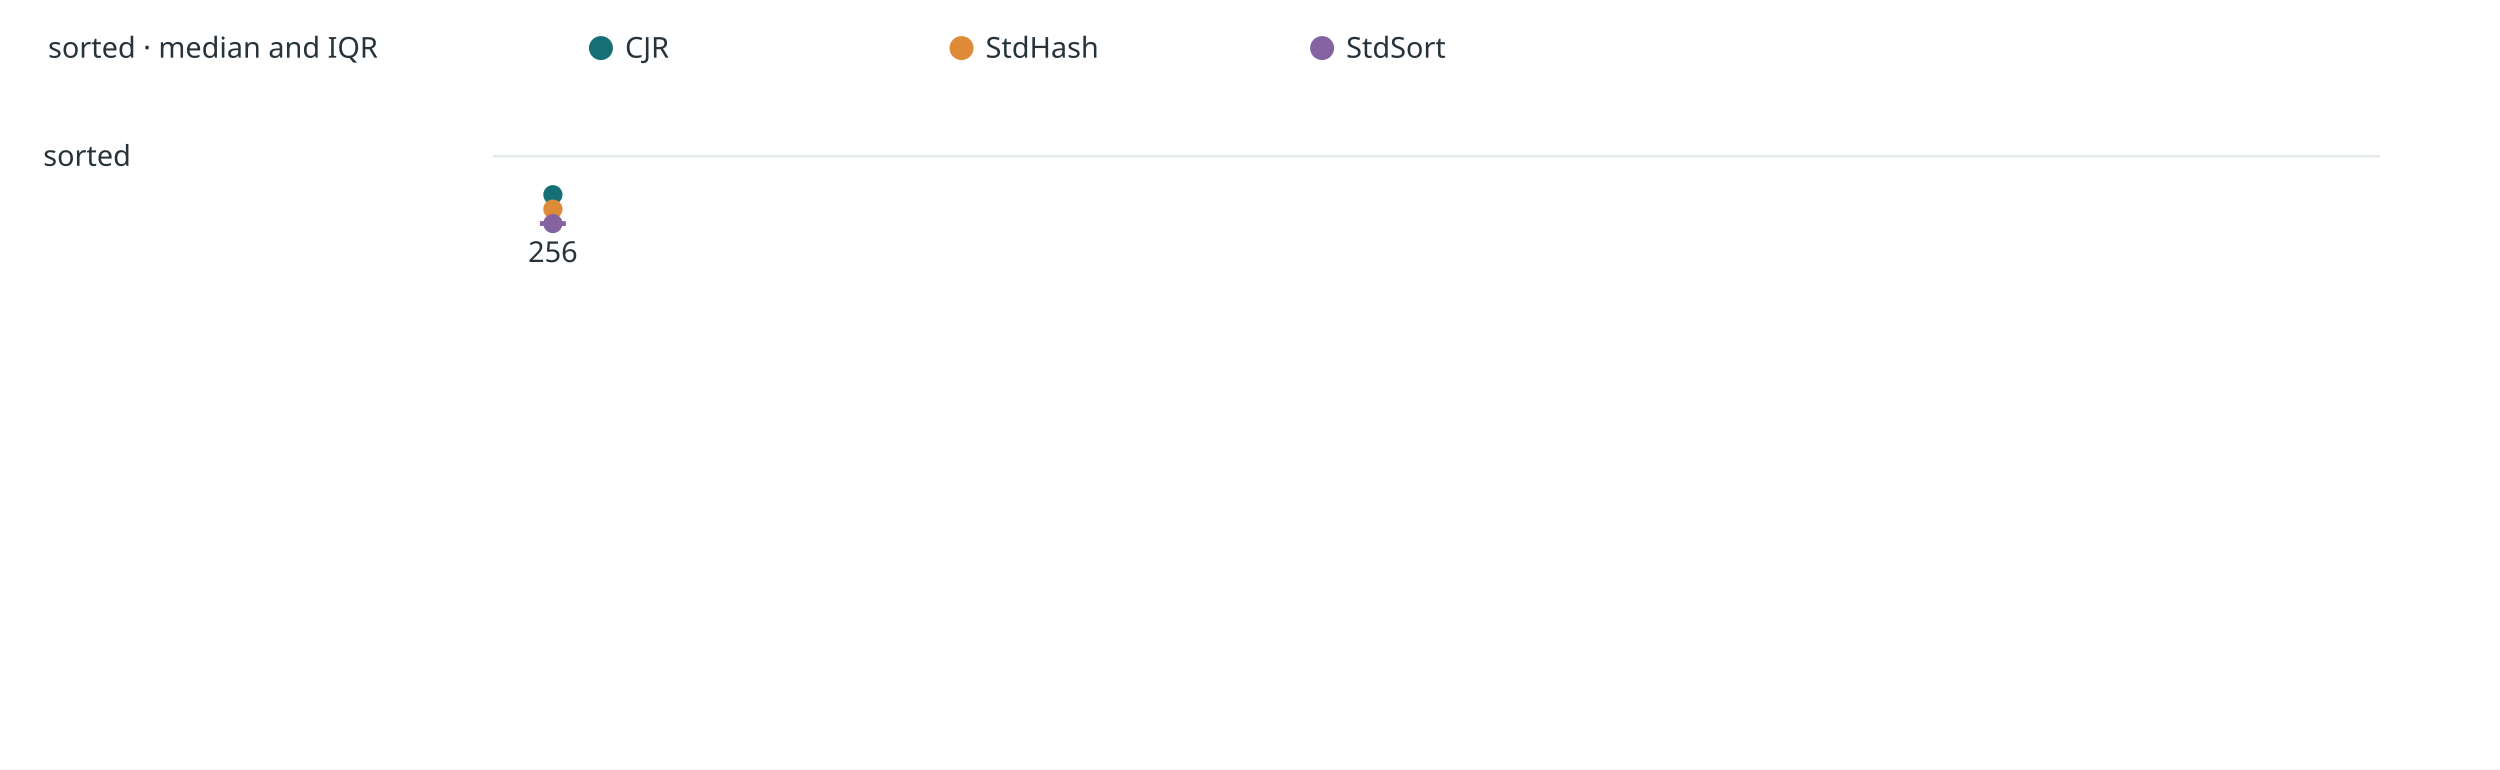
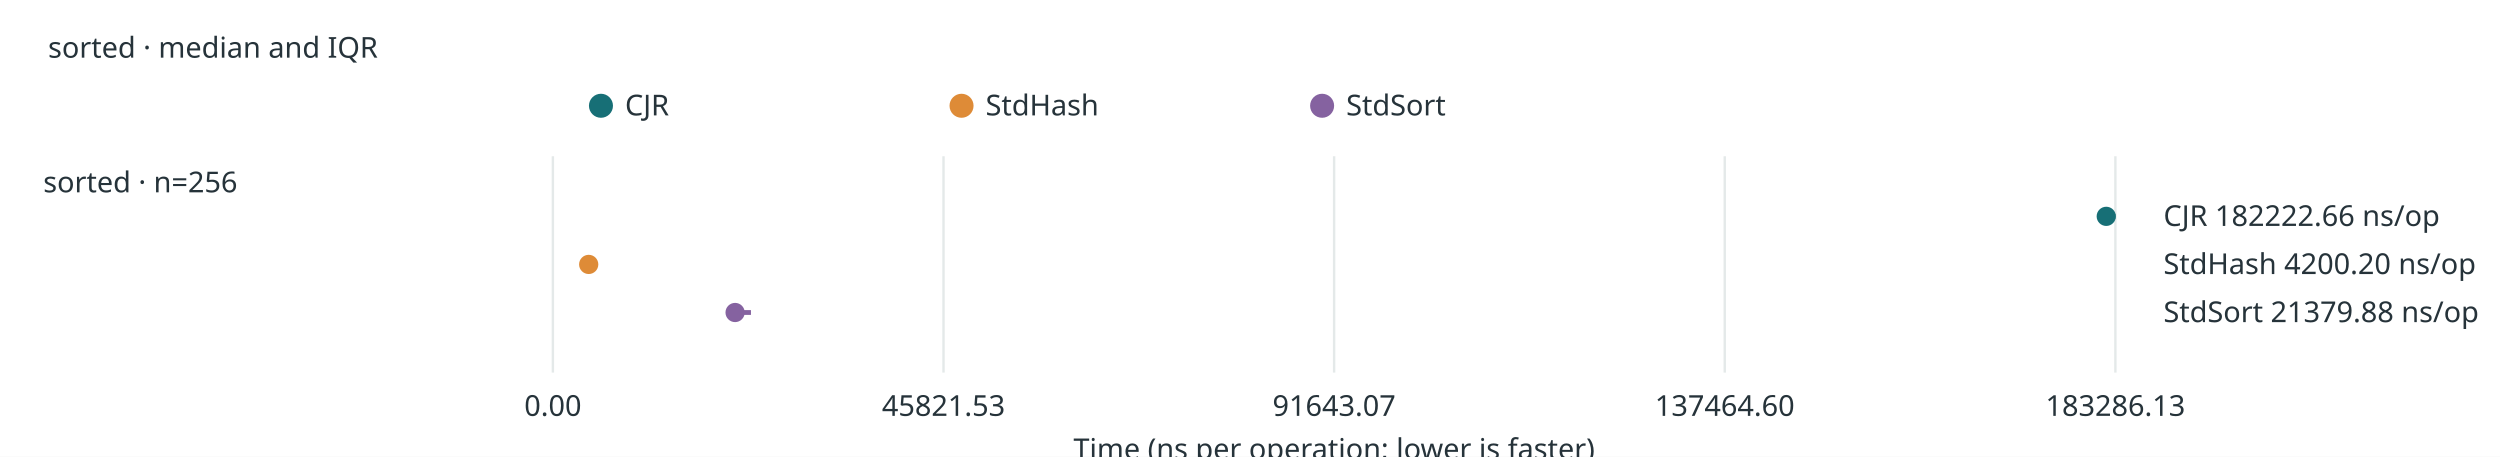
- <svg xmlns="http://www.w3.org/2000/svg" viewBox="0 0 1040 320" role="img">
+ <svg xmlns="http://www.w3.org/2000/svg" viewBox="0 0 1040 190" role="img">
  <style>text{font:12px system-ui;fill:#26333a}.axis{stroke:#9aa7aa}.grid{stroke:#e4e9e9}</style>
  <rect width="100%" height="100%" fill="white" />
  <text x="20" y="24" font-size="17">sorted · median and IQR</text>
-   <circle cx="250" cy="20" r="5" fill="#176f76" />
-   <text x="260" y="24">CJR</text>
-   <circle cx="400" cy="20" r="5" fill="#de8b37" />
-   <text x="410" y="24">StdHash</text>
-   <circle cx="550" cy="20" r="5" fill="#8562a0" />
-   <text x="560" y="24">StdSort</text>
-   <text x="18" y="69">sorted</text>
-   <path d="M 205 65 H 990" class="grid" />
-   <path d="M 227.3 81 H 232.7" stroke="#176f76" stroke-width="2" />
-   <circle cx="230.0" cy="81" r="4" fill="#176f76" />
-   <path d="M 229.0 87 H 231.0" stroke="#de8b37" stroke-width="2" />
-   <circle cx="230.0" cy="87" r="4" fill="#de8b37" />
-   <path d="M 224.6 93 H 235.4" stroke="#8562a0" stroke-width="2" />
-   <circle cx="230.0" cy="93" r="4" fill="#8562a0" />
-   <text x="230.0" y="109" text-anchor="middle">256</text>
+   <circle cx="250" cy="44" r="5" fill="#176f76" />
+   <text x="260" y="48">CJR</text>
+   <circle cx="400" cy="44" r="5" fill="#de8b37" />
+   <text x="410" y="48">StdHash</text>
+   <circle cx="550" cy="44" r="5" fill="#8562a0" />
+   <text x="560" y="48">StdSort</text>
+   <path d="M 230.0 65 V 155" class="grid" />
+   <text x="230.0" y="173" text-anchor="middle">0.00</text>
+   <path d="M 392.5 65 V 155" class="grid" />
+   <text x="392.5" y="173" text-anchor="middle">45821.53</text>
+   <path d="M 555.0 65 V 155" class="grid" />
+   <text x="555.0" y="173" text-anchor="middle">91643.07</text>
+   <path d="M 717.5 65 V 155" class="grid" />
+   <text x="717.5" y="173" text-anchor="middle">137464.60</text>
+   <path d="M 880.0 65 V 155" class="grid" />
+   <text x="880.0" y="173" text-anchor="middle">183286.13</text>
+   <text x="555" y="191" text-anchor="middle">Time (ns per operation; lower is faster)</text>
+   <text x="18" y="80">sorted · n=256</text>
+   <g>
+     <path d="M 875.2 90 H 880.0" stroke="#176f76" stroke-width="2" />
+     <circle cx="876.2" cy="90" r="4" fill="#176f76" />
+     <text x="900" y="94">CJR 182222.66 ns/op</text>
+   </g>
+   <g>
+     <path d="M 244.5 110 H 245.2" stroke="#de8b37" stroke-width="2" />
+     <circle cx="244.9" cy="110" r="4" fill="#de8b37" />
+     <text x="900" y="114">StdHash 4200.20 ns/op</text>
+   </g>
+   <g>
+     <path d="M 303.0 130 H 312.4" stroke="#8562a0" stroke-width="2" />
+     <circle cx="305.8" cy="130" r="4" fill="#8562a0" />
+     <text x="900" y="134">StdSort 21379.88 ns/op</text>
+   </g>
</svg>
